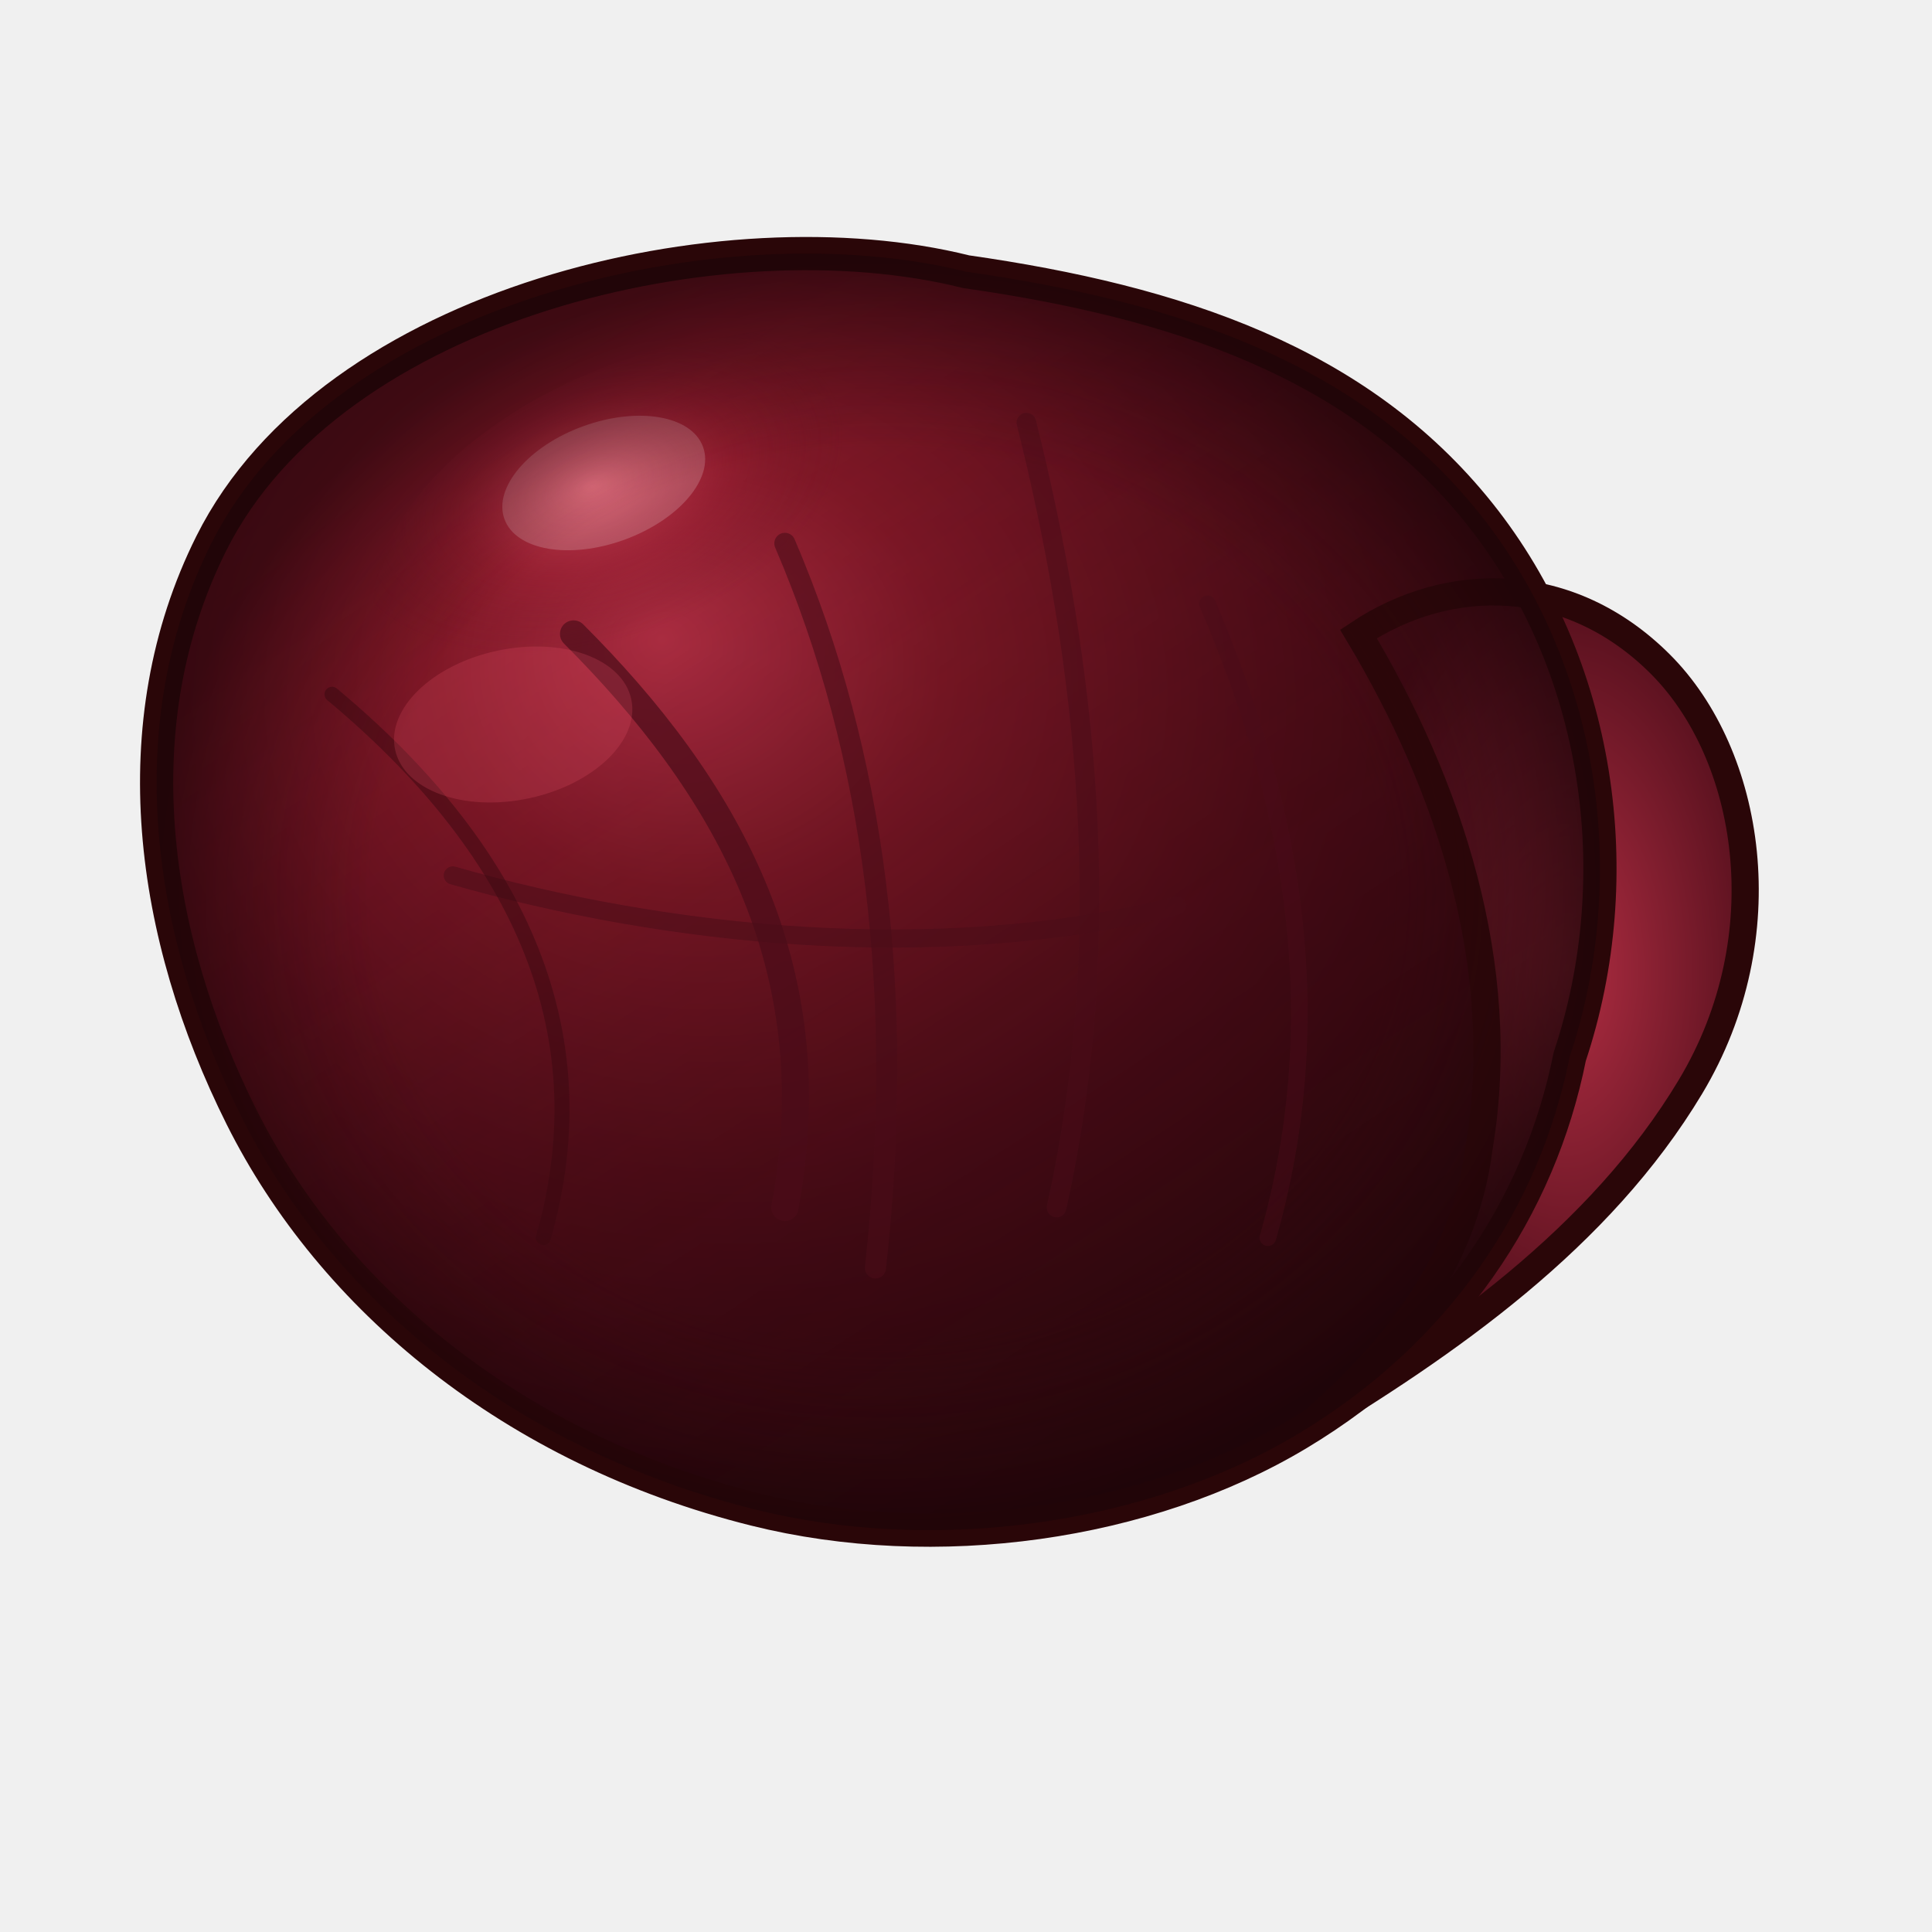
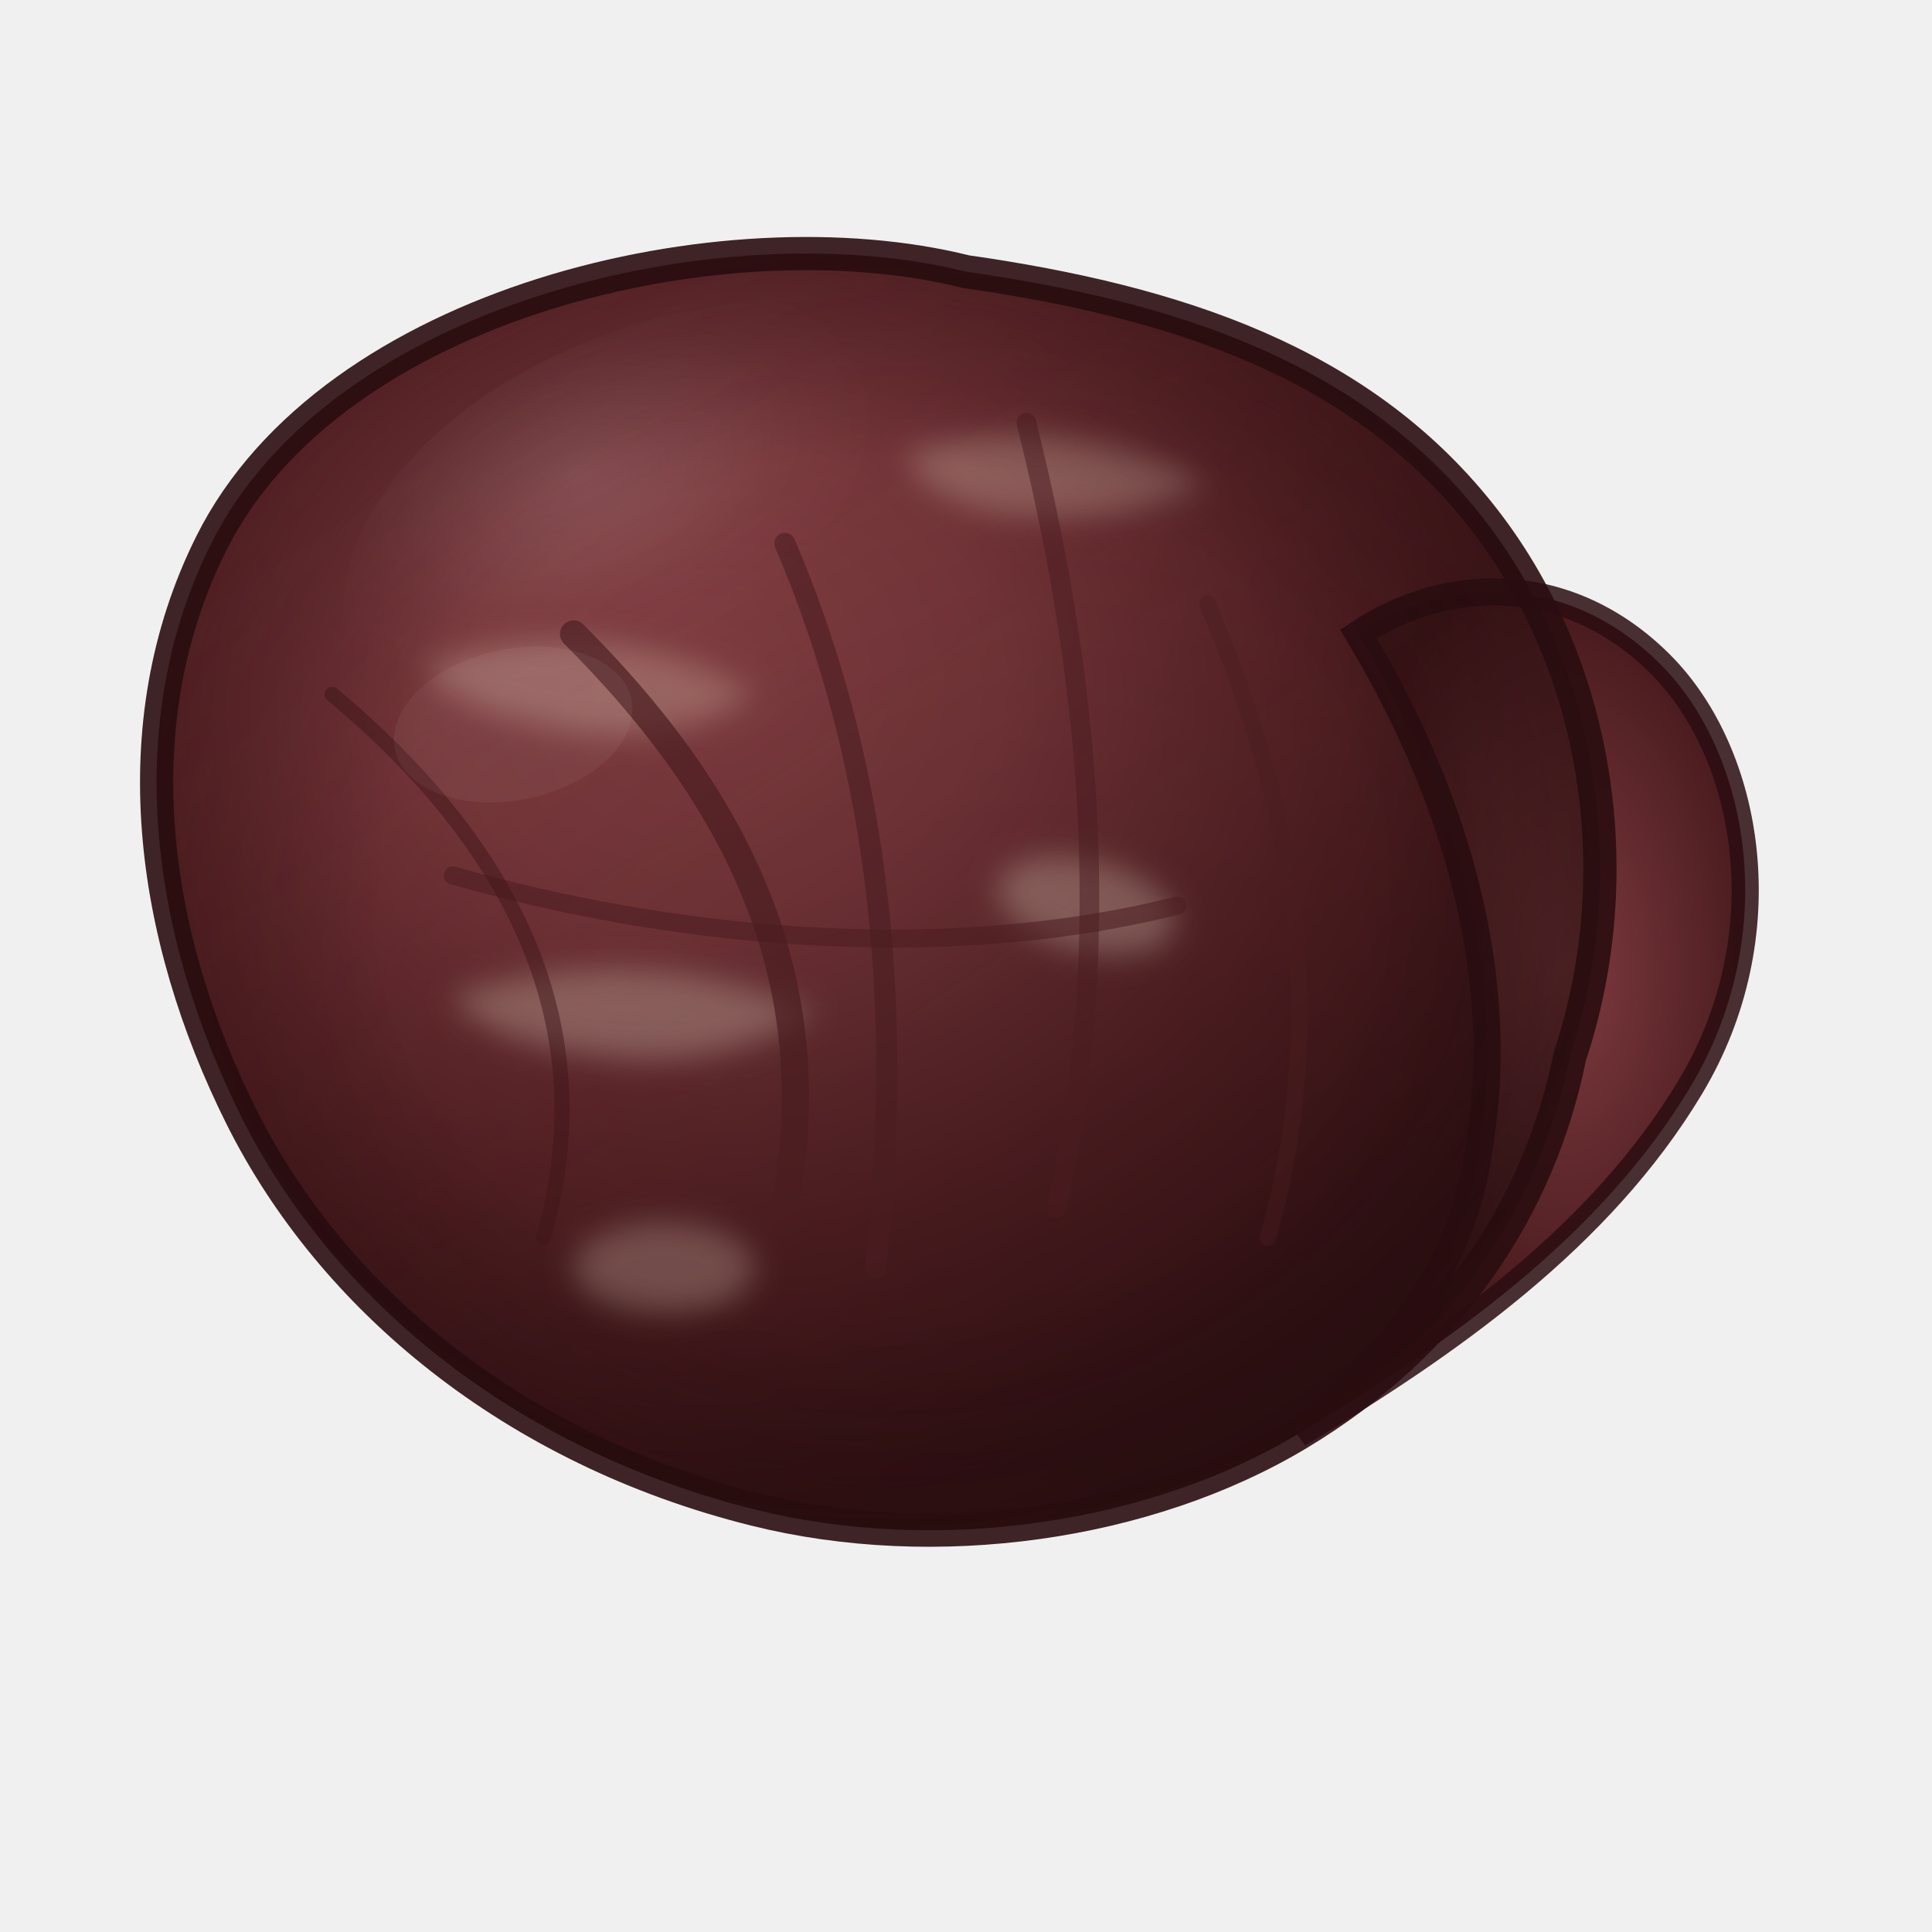
<svg xmlns="http://www.w3.org/2000/svg" viewBox="0 0 128 128">
  <defs>
-     <radialGradient id="g_liver_main" cx="42%" cy="38%" r="58%" fx="35%" fy="30%">
-       <stop offset="0%" stop-color="#c0334a" />
-       <stop offset="30%" stop-color="#8b1a2a" />
-       <stop offset="65%" stop-color="#5e0f1c" />
-       <stop offset="100%" stop-color="#3a0810" />
+     <radialGradient id="g_liver_main" cx="42%" cy="38%" r="60%" fx="38%" fy="32%">
+       <stop offset="0%" stop-color="#8a4347" />
+       <stop offset="32%" stop-color="#7e3b3f" />
+       <stop offset="66%" stop-color="#5e2529" />
+       <stop offset="100%" stop-color="#3f1518" />
    </radialGradient>
-     <radialGradient id="g_liver_shine" cx="38%" cy="28%" r="40%">
-       <stop offset="0%" stop-color="#e8566a" stop-opacity="0.85" />
-       <stop offset="55%" stop-color="#a02035" stop-opacity="0.3" />
-       <stop offset="100%" stop-color="#5e0f1c" stop-opacity="0" />
+     <radialGradient id="g_liver_shine" cx="38%" cy="28%" r="42%">
+       <stop offset="0%" stop-color="#ffffff" stop-opacity="0.13" />
+       <stop offset="70%" stop-color="#ffffff" stop-opacity="0.02" />
+       <stop offset="100%" stop-color="#ffffff" stop-opacity="0" />
    </radialGradient>
    <linearGradient id="g_liver_shadow" x1="20%" y1="10%" x2="80%" y2="90%">
-       <stop offset="0%" stop-color="#3a0810" stop-opacity="0" />
-       <stop offset="100%" stop-color="#1a0408" stop-opacity="0.65" />
+       <stop offset="0%" stop-color="#3f1518" stop-opacity="0" />
+       <stop offset="100%" stop-color="#1c0a0c" stop-opacity="0.55" />
    </linearGradient>
-     <radialGradient id="g_liver_edge" cx="50%" cy="50%" r="50%">
-       <stop offset="70%" stop-color="#3a0810" stop-opacity="0" />
-       <stop offset="100%" stop-color="#1a0408" stop-opacity="0.55" />
+     <radialGradient id="g_liver_edge" cx="50%" cy="50%" r="55%">
+       <stop offset="62%" stop-color="#000000" stop-opacity="0" />
+       <stop offset="100%" stop-color="#2a0d10" stop-opacity="0.30" />
    </radialGradient>
    <linearGradient id="g_liver_vein1" x1="0%" y1="0%" x2="100%" y2="100%">
-       <stop offset="0%" stop-color="#6b1220" />
-       <stop offset="100%" stop-color="#3a0810" />
+       <stop offset="0%" stop-color="#5e2529" />
+       <stop offset="100%" stop-color="#3f1518" />
    </linearGradient>
    <radialGradient id="g_liver_lobe" cx="60%" cy="45%" r="50%">
-       <stop offset="0%" stop-color="#b02d42" />
-       <stop offset="100%" stop-color="#4a0c18" />
+       <stop offset="0%" stop-color="#7e3b3f" />
+       <stop offset="100%" stop-color="#3f1518" />
    </radialGradient>
+     <filter id="soft" x="-30%" y="-30%" width="160%" height="160%">
+       <feGaussianBlur stdDeviation="1.0" />
+     </filter>
+     <clipPath id="clip_liver">
+       <path d="M64 18 C48 14, 22 20, 14 36 C8 48, 10 62, 16 74 C22 86, 34 96, 50 100 C62 103, 76 101, 86 95 C96 89, 102 80, 104 70 C108 58, 106 44, 98 34 C90 24, 78 20, 64 18 Z" />
+     </clipPath>
  </defs>
  <path d="M64 18 C48 14, 22 20, 14 36 C8 48, 10 62, 16 74 C22 86, 34 96, 50 100 C62 103, 76 101, 86 95 C96 89, 102 80, 104 70 C108 58, 106 44, 98 34 C90 24, 78 20, 64 18 Z" fill="url(#g_liver_main)" />
  <path d="M86 95 C96 89, 106 82, 112 72 C118 62, 116 50, 110 44 C104 38, 96 38, 90 42 C96 52, 100 64, 98 76 C97 84, 92 90, 86 95 Z" fill="url(#g_liver_lobe)" />
  <path d="M64 18 C48 14, 22 20, 14 36 C8 48, 10 62, 16 74 C22 86, 34 96, 50 100 C62 103, 76 101, 86 95 C96 89, 102 80, 104 70 C108 58, 106 44, 98 34 C90 24, 78 20, 64 18 Z" fill="url(#g_liver_shadow)" />
-   <path d="M64 18 C48 14, 22 20, 14 36 C8 48, 10 62, 16 74 C22 86, 34 96, 50 100 C62 103, 76 101, 86 95 C96 89, 102 80, 104 70 C108 58, 106 44, 98 34 C90 24, 78 20, 64 18 Z" fill="none" stroke="#2a0608" stroke-width="2.2" stroke-linejoin="round" />
-   <path d="M86 95 C96 89, 106 82, 112 72 C118 62, 116 50, 110 44 C104 38, 96 38, 90 42 C96 52, 100 64, 98 76 C97 84, 92 90, 86 95 Z" fill="none" stroke="#2a0608" stroke-width="1.8" />
-   <path d="M38 42 C48 52, 55 64, 52 80" fill="none" stroke="#4a0c18" stroke-width="1.8" stroke-linecap="round" opacity="0.7" />
-   <path d="M52 36 C58 50, 60 66, 58 84" fill="none" stroke="#4a0c18" stroke-width="1.4" stroke-linecap="round" opacity="0.6" />
-   <path d="M68 28 C72 44, 74 62, 70 80" fill="none" stroke="#4a0c18" stroke-width="1.3" stroke-linecap="round" opacity="0.5" />
-   <path d="M30 58 C44 62, 62 64, 78 60" fill="none" stroke="#4a0c18" stroke-width="1.2" stroke-linecap="round" opacity="0.55" />
-   <path d="M22 46 C34 56, 40 68, 36 82" fill="none" stroke="#3a0810" stroke-width="1.0" stroke-linecap="round" opacity="0.5" />
-   <path d="M80 40 C86 54, 88 68, 84 82" fill="none" stroke="#4a0c18" stroke-width="1.1" stroke-linecap="round" opacity="0.45" />
-   <ellipse cx="46" cy="36" rx="22" ry="13" fill="url(#g_liver_shine)" transform="rotate(-18, 46, 36)" />
-   <ellipse cx="34" cy="48" rx="8" ry="5" fill="#e8566a" fill-opacity="0.22" transform="rotate(-12, 34, 48)" />
-   <ellipse cx="40" cy="32" rx="7" ry="4" fill="white" fill-opacity="0.18" transform="rotate(-20, 40, 32)" />
+   <g clip-path="url(#clip_liver)" filter="url(#soft)" opacity="0.28">
+     <path d="M 28 44 Q 40 40 50 46 Q 44 50 36 48 Q 30 47 28 44 Z" fill="#e3cdba" />
+     <path d="M 30 66 Q 42 62 54 67 Q 48 71 40 70 Q 32 69 30 66 Z" fill="#ece1cd" />
+     <path d="M 60 30 Q 70 27 80 32 Q 74 35 66 34 Q 61 33 60 30 Z" fill="#e3cdba" />
+     <ellipse cx="72" cy="60" rx="6" ry="3" transform="rotate(14 72 60)" fill="#ece1cd" />
+     <ellipse cx="44" cy="84" rx="6" ry="3" fill="#e3cdba" />
+   </g>
+   <path d="M64 18 C48 14, 22 20, 14 36 C8 48, 10 62, 16 74 C22 86, 34 96, 50 100 C62 103, 76 101, 86 95 C96 89, 102 80, 104 70 C108 58, 106 44, 98 34 C90 24, 78 20, 64 18 Z" fill="none" stroke="#2a0d10" stroke-width="2.2" stroke-linejoin="round" opacity="0.9" />
+   <path d="M86 95 C96 89, 106 82, 112 72 C118 62, 116 50, 110 44 C104 38, 96 38, 90 42 C96 52, 100 64, 98 76 C97 84, 92 90, 86 95 Z" fill="none" stroke="#2a0d10" stroke-width="1.8" opacity="0.85" />
+   <path d="M38 42 C48 52, 55 64, 52 80" fill="none" stroke="#4a1c1f" stroke-width="1.8" stroke-linecap="round" opacity="0.7" />
+   <path d="M52 36 C58 50, 60 66, 58 84" fill="none" stroke="#4a1c1f" stroke-width="1.4" stroke-linecap="round" opacity="0.6" />
+   <path d="M68 28 C72 44, 74 62, 70 80" fill="none" stroke="#4a1c1f" stroke-width="1.3" stroke-linecap="round" opacity="0.5" />
+   <path d="M30 58 C44 62, 62 64, 78 60" fill="none" stroke="#4a1c1f" stroke-width="1.2" stroke-linecap="round" opacity="0.55" />
+   <path d="M22 46 C34 56, 40 68, 36 82" fill="none" stroke="#3f1518" stroke-width="1.0" stroke-linecap="round" opacity="0.5" />
+   <path d="M80 40 C86 54, 88 68, 84 82" fill="none" stroke="#4a1c1f" stroke-width="1.1" stroke-linecap="round" opacity="0.45" />
+   <ellipse cx="46" cy="36" rx="24" ry="15" fill="url(#g_liver_shine)" transform="rotate(-18, 46, 36)" />
+   <ellipse cx="34" cy="48" rx="8" ry="5" fill="#ffffff" fill-opacity="0.05" transform="rotate(-12, 34, 48)" />
  <path d="M64 18 C48 14, 22 20, 14 36 C8 48, 10 62, 16 74 C22 86, 34 96, 50 100 C62 103, 76 101, 86 95 C96 89, 102 80, 104 70 C108 58, 106 44, 98 34 C90 24, 78 20, 64 18 Z" fill="url(#g_liver_edge)" />
</svg>
